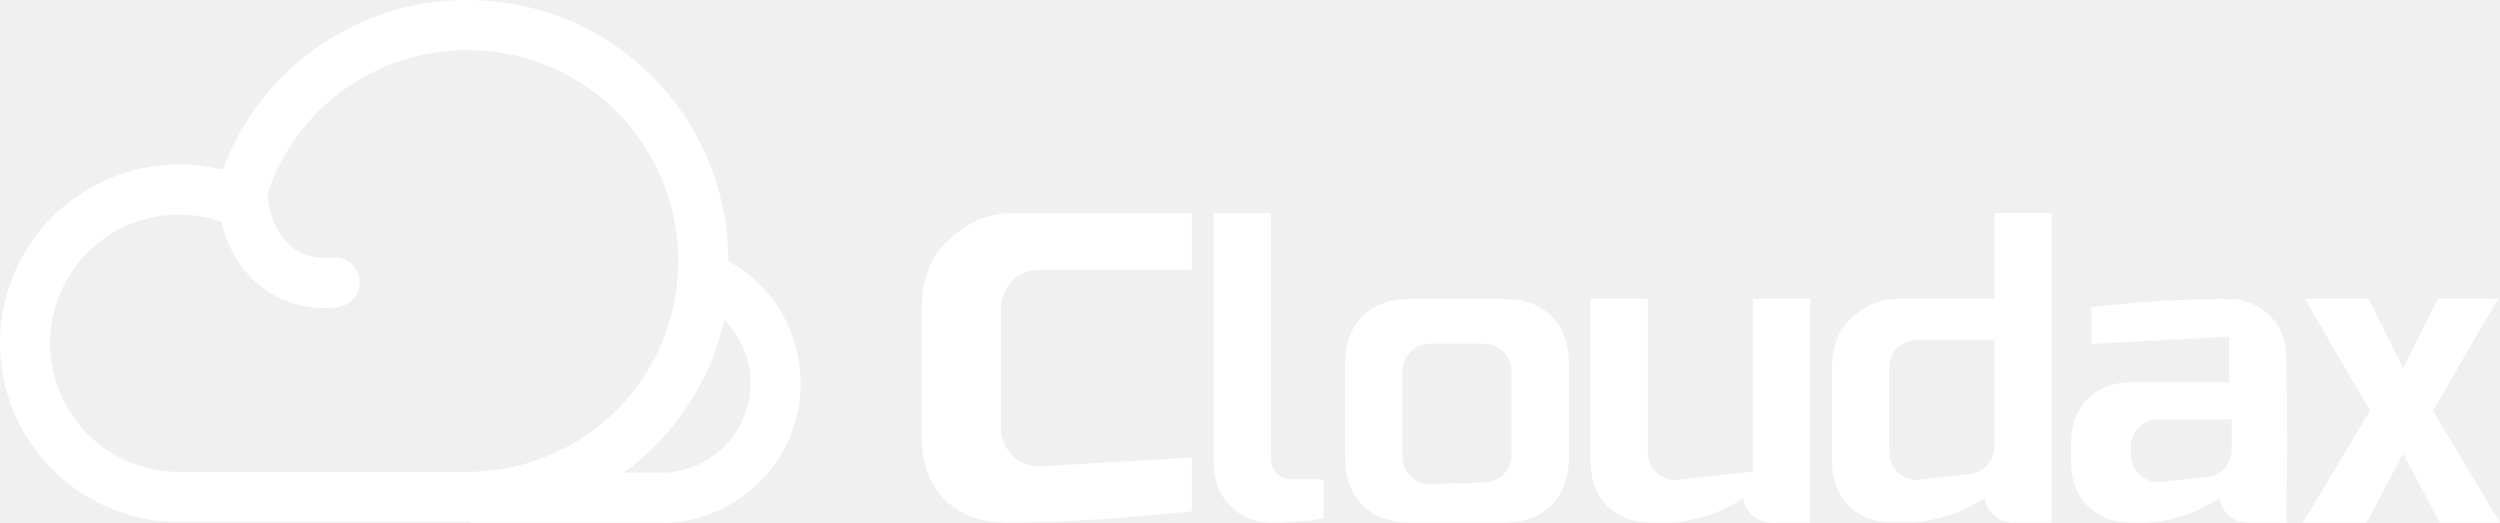
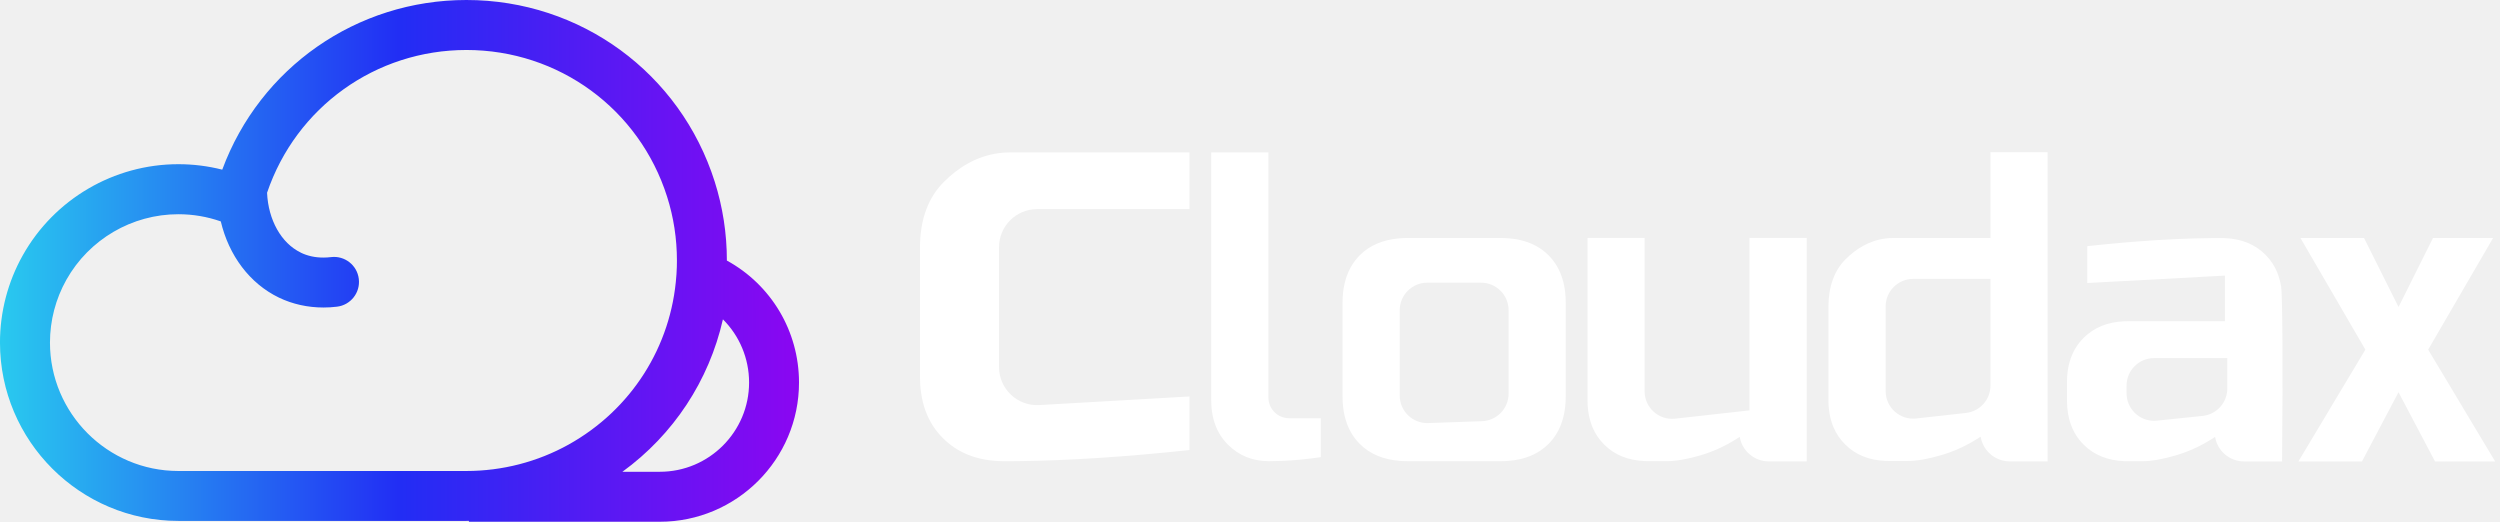
- <svg xmlns="http://www.w3.org/2000/svg" xml:space="preserve" width="8.737in" height="1.827in" version="1.1" style="shape-rendering:geometricPrecision; text-rendering:geometricPrecision; image-rendering:optimizeQuality; fill-rule:evenodd; clip-rule:evenodd" viewBox="0 0 8737.49 1827.03">
+ <svg xmlns="http://www.w3.org/2000/svg" width="230" height="48" viewBox="0 0 230 48" fill="none">
+   <path d="M95.413 19.235H109.431V14.021H92.903C92.56 14.021 92.23 14.043 91.908 14.088C89.795 14.357 88.102 15.467 86.834 16.739C86.125 17.444 85.597 18.277 85.232 19.237C85.019 19.783 84.87 20.368 84.77 20.998C84.682 21.566 84.638 22.17 84.638 22.809V34.686C84.638 35.189 84.67 35.668 84.741 36.126C84.823 36.746 84.97 37.323 85.173 37.865C85.524 38.798 86.054 39.619 86.757 40.318C88.073 41.63 89.791 42.331 91.91 42.419C92.069 42.427 92.226 42.433 92.389 42.433C92.811 42.433 93.239 42.429 93.671 42.425C98.291 42.372 103.544 42.032 109.433 41.404V36.475C104.826 36.738 100.222 37.003 95.617 37.267C93.604 37.382 91.91 35.782 91.91 33.767V22.744C91.91 20.808 93.479 19.239 95.415 19.239L95.413 19.235Z" fill="white" />
+   <path d="M116.694 36.573V14.021H111.432V36.831C111.432 36.958 111.436 37.082 111.442 37.206C111.461 37.655 111.522 38.077 111.621 38.478C111.85 39.426 112.298 40.235 112.964 40.901C113.969 41.906 115.214 42.417 116.694 42.429H116.751C117.15 42.429 117.556 42.419 117.967 42.403C119.104 42.356 120.288 42.238 121.513 42.056V38.478H118.601C117.549 38.478 116.694 37.624 116.694 36.571V36.573Z" fill="white" />
+   <path d="M136.344 38.749L131.398 38.922C129.964 38.973 128.774 37.824 128.774 36.389V28.542C128.774 27.142 129.909 26.007 131.309 26.007H136.256C137.656 26.007 138.791 27.142 138.791 28.542V36.216C138.791 37.581 137.709 38.7 136.346 38.749H136.344ZM144 26.932C143.953 26.48 143.867 26.052 143.745 25.66C143.488 24.808 143.058 24.081 142.463 23.482C141.542 22.565 140.316 22.043 138.789 21.925C138.557 21.905 138.321 21.895 138.076 21.895H129.487C129.242 21.895 129.004 21.905 128.774 21.925C127.247 22.043 126.018 22.565 125.101 23.482C124.506 24.081 124.076 24.808 123.816 25.66C123.695 26.054 123.61 26.48 123.561 26.932C123.53 27.233 123.514 27.543 123.514 27.869V36.458C123.514 36.782 123.53 37.092 123.561 37.39C123.608 37.842 123.691 38.27 123.816 38.663C124.074 39.519 124.504 40.247 125.101 40.842C126.018 41.759 127.247 42.282 128.774 42.399C129.004 42.419 129.242 42.429 129.487 42.429H138.076C138.321 42.429 138.557 42.419 138.789 42.399C140.316 42.282 141.542 41.759 142.463 40.842C143.058 40.247 143.488 39.519 143.745 38.663C143.869 38.268 143.951 37.842 144 37.39C144.032 37.09 144.047 36.782 144.047 36.458V27.869C144.047 27.545 144.032 27.233 144 26.932Z" fill="white" />
+   <path d="M160.948 21.894V37.754C158.672 38.009 156.394 38.262 154.119 38.517C152.616 38.686 151.303 37.51 151.303 35.998V21.892H146.052V36.829C146.052 37.284 146.091 37.714 146.164 38.121C146.245 38.562 146.368 38.977 146.533 39.362C146.785 39.939 147.134 40.452 147.584 40.899C148.532 41.848 149.775 42.354 151.303 42.417C151.421 42.423 151.538 42.427 151.656 42.427H153.335C154.181 42.427 155.222 42.248 156.455 41.887C157.553 41.565 158.629 41.082 159.677 40.432C159.805 40.353 159.929 40.273 160.056 40.19C160.161 40.834 160.492 41.388 160.952 41.785C161.429 42.201 162.05 42.447 162.719 42.447H166.22V21.892H160.952L160.948 21.894Z" fill="white" />
+   <path d="M180.867 37.991L176.293 38.5C174.791 38.667 173.48 37.492 173.48 35.98V28.193C173.48 26.793 174.615 25.658 176.015 25.658H183.123V35.472C183.123 36.764 182.153 37.848 180.869 37.991H180.867ZM183.121 14.002V21.894H174.19C173.945 21.894 173.707 21.909 173.478 21.939C171.95 22.129 170.721 22.923 169.804 23.84C169.291 24.352 168.902 24.957 168.645 25.66C168.492 26.055 168.384 26.479 168.313 26.932C168.251 27.341 168.217 27.769 168.217 28.224V36.813C168.217 37.269 168.256 37.701 168.329 38.105C168.41 38.547 168.533 38.961 168.698 39.344C168.95 39.923 169.299 40.434 169.749 40.882C170.697 41.834 171.942 42.343 173.476 42.405C173.588 42.409 173.701 42.411 173.815 42.411H175.496C176.341 42.411 177.381 42.233 178.612 41.869C179.714 41.547 180.79 41.06 181.844 40.412C181.968 40.336 182.092 40.257 182.218 40.173C182.326 40.819 182.653 41.38 183.119 41.781C183.596 42.199 184.22 42.447 184.896 42.447H188.379V14H183.121V14.002Z" fill="white" />
+   <path d="M204.911 35.743C204.911 36.992 204.007 38.044 202.79 38.242C202.739 38.252 202.688 38.258 202.637 38.264C201.237 38.411 199.839 38.555 198.439 38.7C198.34 38.71 198.244 38.716 198.15 38.714C196.781 38.7 195.644 37.587 195.644 36.179V35.478C195.644 34.078 196.777 32.945 198.177 32.945H204.911V35.743ZM209.861 26.349C209.759 25.687 209.517 25.092 209.517 25.092C209.266 24.466 208.897 23.912 208.416 23.431C207.467 22.479 206.222 21.97 204.689 21.909C204.577 21.903 204.463 21.899 204.349 21.899C204.041 21.899 203.73 21.903 203.416 21.905C201.319 21.927 199.077 22.029 196.697 22.212C196.277 22.243 195.852 22.278 195.424 22.314C194.323 22.41 193.194 22.518 192.031 22.646V26.037C196.253 25.811 200.471 25.581 204.693 25.355V29.553H195.762C195.648 29.553 195.536 29.557 195.424 29.559C193.887 29.624 192.646 30.133 191.694 31.085C191.161 31.617 190.771 32.238 190.515 32.949C190.372 33.343 190.274 33.769 190.219 34.221C190.18 34.519 190.162 34.828 190.162 35.154V36.834C190.162 38.527 190.671 39.884 191.694 40.905C192.646 41.857 193.887 42.362 195.424 42.427C195.536 42.431 195.648 42.433 195.762 42.433H197.07C197.916 42.433 198.955 42.254 200.186 41.891C201.288 41.569 202.364 41.082 203.416 40.434C203.54 40.357 203.664 40.277 203.789 40.194C203.897 40.84 204.225 41.398 204.691 41.797C205.164 42.207 205.782 42.452 206.452 42.452H209.951C210.039 33.581 209.982 27.115 209.865 26.351L209.861 26.349Z" fill="white" />
+   <path d="M223.836 21.894H229.365L223.392 32.165L229.552 42.452H224.022L220.663 36.084L217.301 42.452H211.453L217.613 32.165L211.64 21.894H217.488L220.663 28.244L223.836 21.894Z" fill="white" />
+   <path fill-rule="evenodd" clip-rule="evenodd" d="M20.449 15.609C19.133 15.275 17.782 15.106 16.406 15.106C10.486 15.106 5.003 18.314 2.101 23.479C0.724 25.921 -0.002 28.7 -0.002 31.514C-0.002 40.564 7.359 47.923 16.406 47.923H42.91C42.987 47.923 43.063 47.923 43.14 47.919V48H60.702C67.763 48 73.509 42.257 73.509 35.194C73.509 30.469 70.945 26.2 66.872 23.971V23.962C66.872 21.488 66.495 19.049 65.753 16.71C62.584 6.714 53.406 0 42.91 0C32.804 0 23.916 6.23 20.447 15.609H20.449ZM27.663 23.233C25.874 22.369 24.68 20.233 24.57 17.733C27.241 9.861 34.561 4.599 42.912 4.599C51.395 4.599 58.813 10.026 61.374 18.1C61.975 19.991 62.277 21.963 62.277 23.964C62.277 24.154 62.275 24.341 62.269 24.547C62.263 24.81 62.252 25.028 62.236 25.234L62.226 25.344C61.769 31.891 58.063 37.701 52.306 40.904C49.453 42.49 46.207 43.331 42.912 43.331H16.408C9.896 43.331 4.597 38.033 4.597 31.518C4.597 29.491 5.121 27.494 6.107 25.739C8.2 22.018 12.145 19.709 16.406 19.709C17.751 19.709 19.062 19.932 20.313 20.37C21.059 23.514 22.97 26.078 25.658 27.378C26.909 27.981 28.307 28.291 29.758 28.291C30.169 28.291 30.585 28.268 31.003 28.215C32.262 28.066 33.163 26.921 33.01 25.66C32.861 24.4 31.716 23.502 30.457 23.653C30.214 23.683 29.976 23.697 29.744 23.697C28.988 23.697 28.291 23.545 27.663 23.239V23.233ZM66.507 29.377C68.023 30.887 68.916 32.963 68.916 35.194C68.916 39.719 65.232 43.403 60.706 43.403H57.262C61.963 39.987 65.232 35.015 66.509 29.377H66.507Z" fill="url(#paint0_linear_2146_51691)" />
  <defs>
-     <style type="text/css">
-    
-     .fil0 {fill:white;fill-rule:nonzero}
-    
-   </style>
+     <linearGradient id="paint0_linear_2146_51691" x1="-0" y1="24.001" x2="73.513" y2="24.001" gradientUnits="userSpaceOnUse">
+       <stop stop-color="#29CAEF" />
+       <stop offset="0.502" stop-color="#222DF4" />
+       <stop offset="1" stop-color="#8B06F2" />
+     </linearGradient>
  </defs>
-   <g id="Layer_x0020_1">
-     <path class="fil0" d="M3631.69 943.31l533.54 0 0 -198.47 -629.1 0c-13.08,0 -25.65,0.85 -37.89,2.51 -80.46,10.24 -144.82,52.47 -193.1,100.92 -26.98,26.82 -47.11,58.5 -61.01,95.04 -8.06,20.79 -13.75,43.08 -17.6,67.06 -3.36,21.62 -5.04,44.58 -5.04,68.89l0 452.09c0,19.11 1.18,37.37 3.86,54.8 3.18,23.64 8.72,45.6 16.43,66.22 13.4,35.53 33.53,66.71 60.33,93.36 50.13,49.94 115.5,76.6 196.13,79.96 6.04,0.33 12.07,0.5 18.28,0.5 16.08,0 32.35,-0.17 48.78,-0.33 175.83,-2.01 375.81,-14.92 599.93,-38.89l0 -187.57c-175.31,10.04 -350.61,20.08 -525.91,30.12 -76.58,4.39 -141.08,-56.51 -141.08,-133.22l0 -419.54c0,-73.69 59.75,-133.44 133.44,-133.44z" />
-     <path class="fil0" d="M4441.74 1603.22l0 -858.37 -200.31 0 0 868.19c0,4.85 0.13,9.57 0.37,14.31 0.72,17.08 3.03,33.19 6.78,48.46 8.72,36.11 25.82,66.89 51.14,92.22 38.29,38.29 85.67,57.67 142.02,58.15l2.18 0c15.15,0 30.65,-0.36 46.29,-0.96 43.25,-1.82 88.33,-6.31 134.98,-13.21l0 -136.21 -110.87 0c-40.08,0 -72.58,-32.5 -72.58,-72.58z" />
-     <path class="fil0" d="M5189.7 1686.09l-188.29 6.57c-54.56,1.92 -99.82,-41.81 -99.82,-96.4l0 -298.64c0,-53.27 43.18,-96.46 96.46,-96.46l188.3 0c53.26,0 96.46,43.19 96.46,96.46l0 292.07c0,51.96 -41.17,94.58 -93.1,96.4zm291.46 -449.76c-1.82,-17.2 -5.1,-33.44 -9.7,-48.47 -9.82,-32.47 -26.18,-60.11 -48.83,-82.89 -35.02,-34.89 -81.67,-54.76 -139.83,-59.25 -8.85,-0.72 -17.82,-1.08 -27.15,-1.08l-326.92 0c-9.33,0 -18.42,0.36 -27.14,1.08 -58.17,4.49 -104.93,24.36 -139.83,59.25 -22.67,22.78 -39.01,50.42 -48.83,82.89 -4.61,15.03 -7.88,31.27 -9.7,48.47 -1.21,11.39 -1.82,23.26 -1.82,35.63l0 326.92c0,12.36 0.61,24.11 1.82,35.5 1.82,17.21 4.97,33.44 9.7,48.47 9.82,32.6 26.17,60.35 48.83,83 34.91,34.9 81.67,54.78 139.83,59.25 8.72,0.74 17.81,1.1 27.14,1.1l326.92 0c9.33,0 18.31,-0.36 27.15,-1.1 58.17,-4.47 104.82,-24.35 139.83,-59.25 22.65,-22.65 39.01,-50.4 48.83,-83 4.72,-15.03 7.88,-31.26 9.7,-48.47 1.21,-11.39 1.82,-23.14 1.82,-35.5l0 -326.92c0,-12.36 -0.61,-24.24 -1.82,-35.63z" />
-     <path class="fil0" d="M6126.16 1044.5l0 603.68c-86.65,9.7 -173.31,19.39 -259.97,29.09 -57.15,6.4 -107.18,-38.33 -107.18,-95.86l0 -536.9 -199.82 0 0 568.54c0,17.32 1.46,33.68 4.25,49.2 3.03,16.85 7.75,32.59 14.06,47.26 9.57,21.93 22.91,41.43 39.99,58.51 36.11,36.11 83.36,55.37 141.53,57.81 4.48,0.24 8.97,0.36 13.44,0.36l63.86 0c32.24,0 71.86,-6.78 118.75,-20.59 41.81,-12.24 82.76,-30.65 122.63,-55.37 4.85,-3.03 9.57,-6.06 14.41,-9.21 4,24.47 16.61,45.56 34.06,60.71 18.18,15.87 41.8,25.19 67.25,25.19l133.29 0 0 -782.4 -200.54 0z" />
-     <path class="fil0" d="M6884.33 1657.24l-174.11 19.37c-57.14,6.36 -107.13,-38.37 -107.13,-95.87l0 -296.43c0,-53.28 43.18,-96.46 96.46,-96.46l270.57 0 0 373.51c0,49.15 -36.94,90.44 -85.79,95.88zm85.79 -913.13l0 300.39 -339.89 0c-9.33,0 -18.42,0.59 -27.14,1.69 -58.17,7.26 -104.93,37.44 -139.83,72.33 -19.51,19.51 -34.29,42.54 -44.11,69.32 -5.82,15.01 -9.93,31.14 -12.6,48.46 -2.43,15.52 -3.64,31.88 -3.64,49.21l0 326.92c0,17.33 1.46,33.81 4.24,49.19 3.04,16.85 7.76,32.6 14.07,47.14 9.57,22.06 22.89,41.44 39.98,58.53 36.11,36.22 83.49,55.61 141.89,58.04 4.24,0.11 8.6,0.24 12.96,0.24l63.99 0c32.11,0 71.74,-6.78 118.63,-20.59 41.93,-12.24 82.89,-30.78 123,-55.5 4.72,-2.91 9.44,-5.93 14.17,-9.09 4.13,24.6 16.6,45.92 34.29,61.2 18.18,15.87 41.93,25.32 67.61,25.32l132.57 0 0 -1082.79 -200.18 0z" />
-     <path class="fil0" d="M7799.55 1571.6c0,47.5 -34.42,87.61 -80.71,95.13 -1.93,0.36 -3.87,0.59 -5.8,0.85 -53.32,5.57 -106.52,11.03 -159.83,16.6 -3.75,0.36 -7.39,0.61 -11.03,0.48 -52.1,-0.48 -95.36,-42.9 -95.36,-96.46l0 -26.65c0,-53.32 43.14,-96.46 96.46,-96.46l256.28 0 0 106.52zm188.42 -357.58c-3.87,-25.2 -13.08,-47.86 -13.08,-47.86 -9.57,-23.87 -23.63,-44.96 -41.92,-63.25 -36.11,-36.24 -83.5,-55.63 -141.9,-57.92 -4.24,-0.25 -8.6,-0.36 -12.96,-0.36 -11.76,0 -23.51,0.11 -35.5,0.24 -79.86,0.85 -165.17,4.72 -255.8,11.64 -15.99,1.21 -32.11,2.54 -48.47,3.88 -41.92,3.62 -84.93,7.75 -129.17,12.59l0 129.06c160.68,-8.61 321.22,-17.33 481.91,-25.94l0 159.83 -339.89 0c-4.36,0 -8.6,0.13 -12.85,0.24 -58.53,2.43 -105.78,21.82 -142.02,58.04 -20.22,20.24 -35.14,43.87 -44.83,70.89 -5.44,15.03 -9.2,31.26 -11.26,48.47 -1.46,11.39 -2.18,23.14 -2.18,35.5l0 63.99c0,64.46 19.39,116.08 58.28,154.97 36.24,36.24 83.49,55.5 142.02,57.93 4.25,0.11 8.48,0.24 12.85,0.24l49.8 0c32.24,0 71.74,-6.79 118.63,-20.6 41.93,-12.24 82.89,-30.78 123,-55.5 4.72,-2.9 9.44,-5.93 14.17,-9.08 4.12,24.6 16.59,45.81 34.29,60.94 18.06,15.64 41.57,24.96 67.01,24.96l133.17 0c3.39,-337.71 1.21,-583.81 -3.28,-612.89z" />
-     <polygon class="fil0" points="8519.9,1044.46 8730.39,1044.46 8503,1435.43 8737.49,1827.03 8527.02,1827.03 8399.11,1584.65 8271.21,1827.03 8048.6,1827.03 8283.1,1435.43 8055.71,1044.46 8278.31,1044.46 8399.11,1286.21 " />
-     <path class="fil0" d="M2310.64 1652.06l-131.11 0c178.93,-130.06 303.4,-319.26 351.93,-533.89 57.74,57.5 91.68,136.47 91.68,221.39 0,172.29 -140.21,312.5 -312.5,312.5zm-319.72 -95.31c-108.6,60.43 -232.13,92.39 -357.53,92.39l-1008.87 0c-247.86,0 -449.56,-201.68 -449.56,-449.67 0,-77.11 19.96,-153.17 57.51,-220 79.67,-141.61 229.79,-229.56 392.04,-229.56 51.21,0 101.14,8.52 148.74,25.2 28.33,119.68 101.12,217.3 203.43,266.76 47.58,22.98 100.78,34.76 156.07,34.76 15.62,0 31.48,-0.93 47.36,-2.92 47.93,-5.71 82.24,-49.22 76.41,-97.28 -5.72,-47.94 -49.24,-82.12 -97.17,-76.4 -39.32,4.67 -75.12,-0.58 -106.39,-15.75 -68.13,-32.91 -113.5,-114.2 -117.7,-209.38 101.6,-299.67 380.26,-499.96 698.13,-499.96 322.87,0 605.28,206.58 702.68,513.95 22.86,71.97 34.42,146.98 34.42,223.15 0,7.22 -0.13,14.35 -0.36,22.15 -0.22,10.04 -0.7,18.32 -1.28,26.14l-0.35 4.19c-17.39,249.15 -158.4,470.32 -377.58,592.21zm554.53 -644.35l0 -0.35c0,-94.14 -14.35,-186.99 -42.57,-275.99 -120.61,-380.5 -469.97,-636.07 -869.48,-636.07 -384.69,0 -722.97,237.14 -855.02,594.07 -50.04,-12.71 -101.48,-19.13 -153.86,-19.13 -225.36,0 -434.03,122.13 -544.5,318.68 -52.38,92.96 -80.02,198.76 -80.02,305.85 0,344.46 280.18,624.64 624.52,624.64l1008.87 0c2.92,0 5.83,0 8.75,-0.13l0 3.04 668.5 0c268.75,0 487.47,-218.6 487.47,-487.47 0,-179.86 -97.64,-342.35 -252.67,-427.15z" />
-   </g>
</svg>
